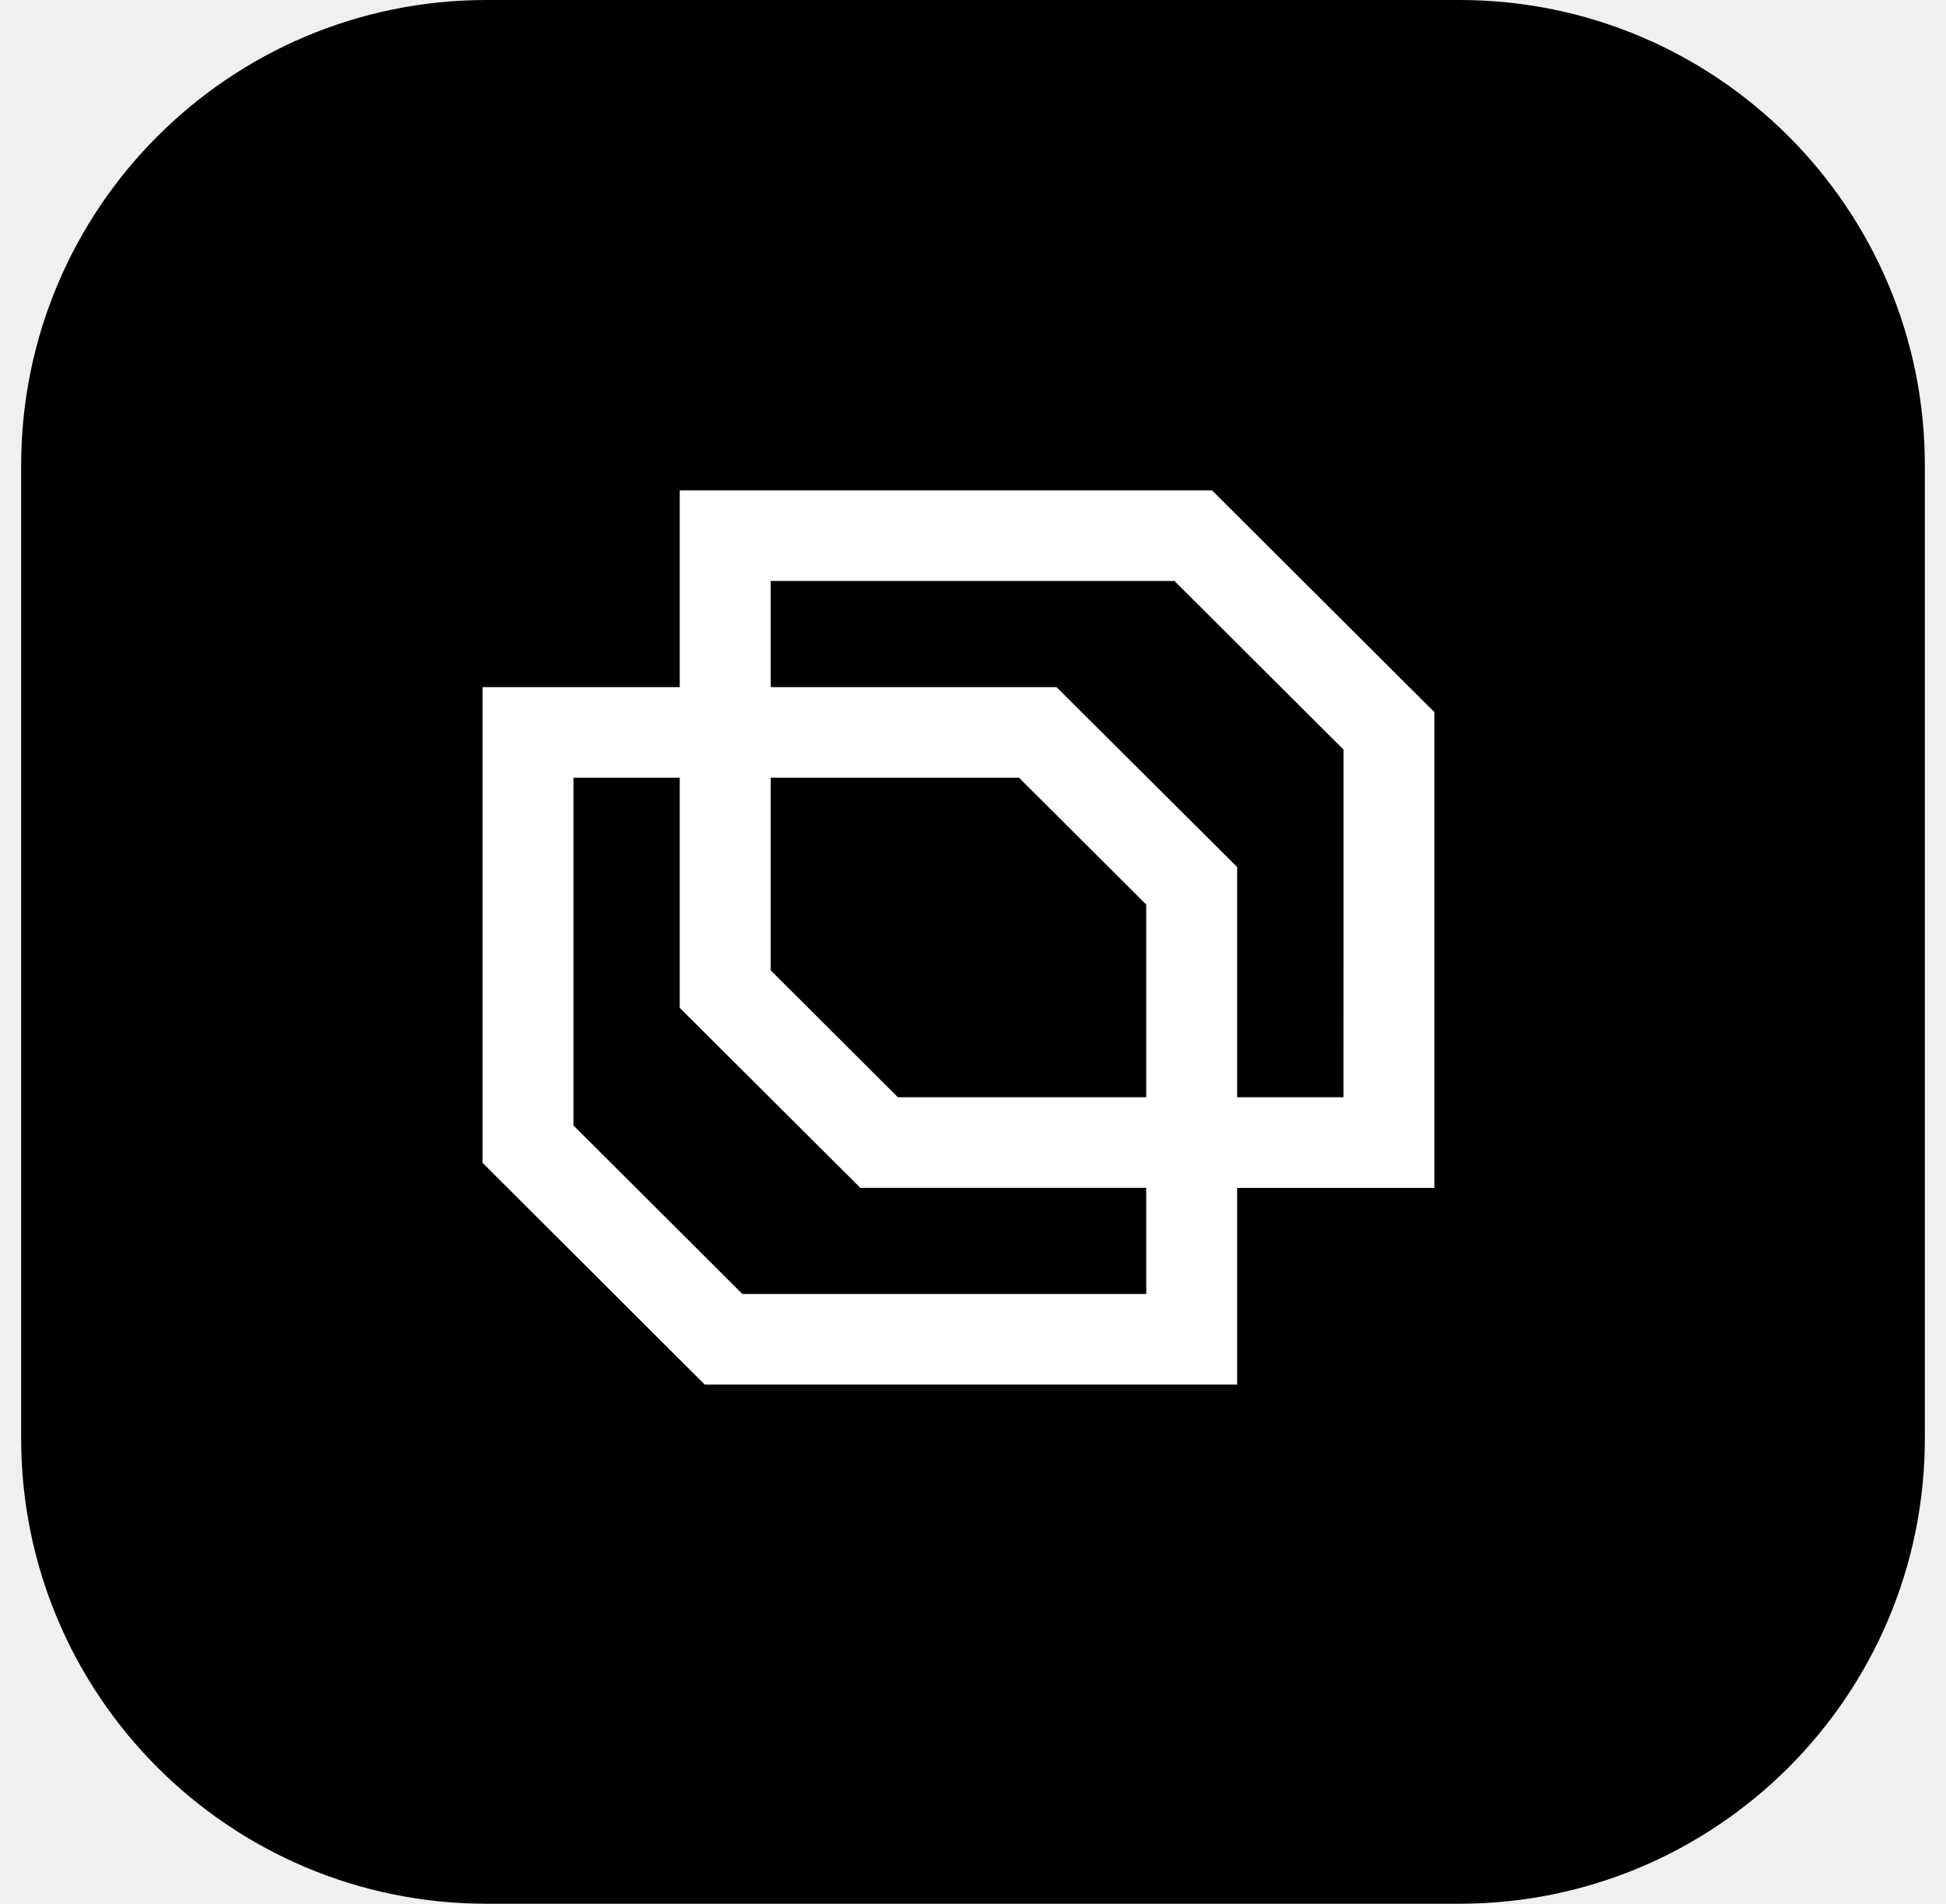
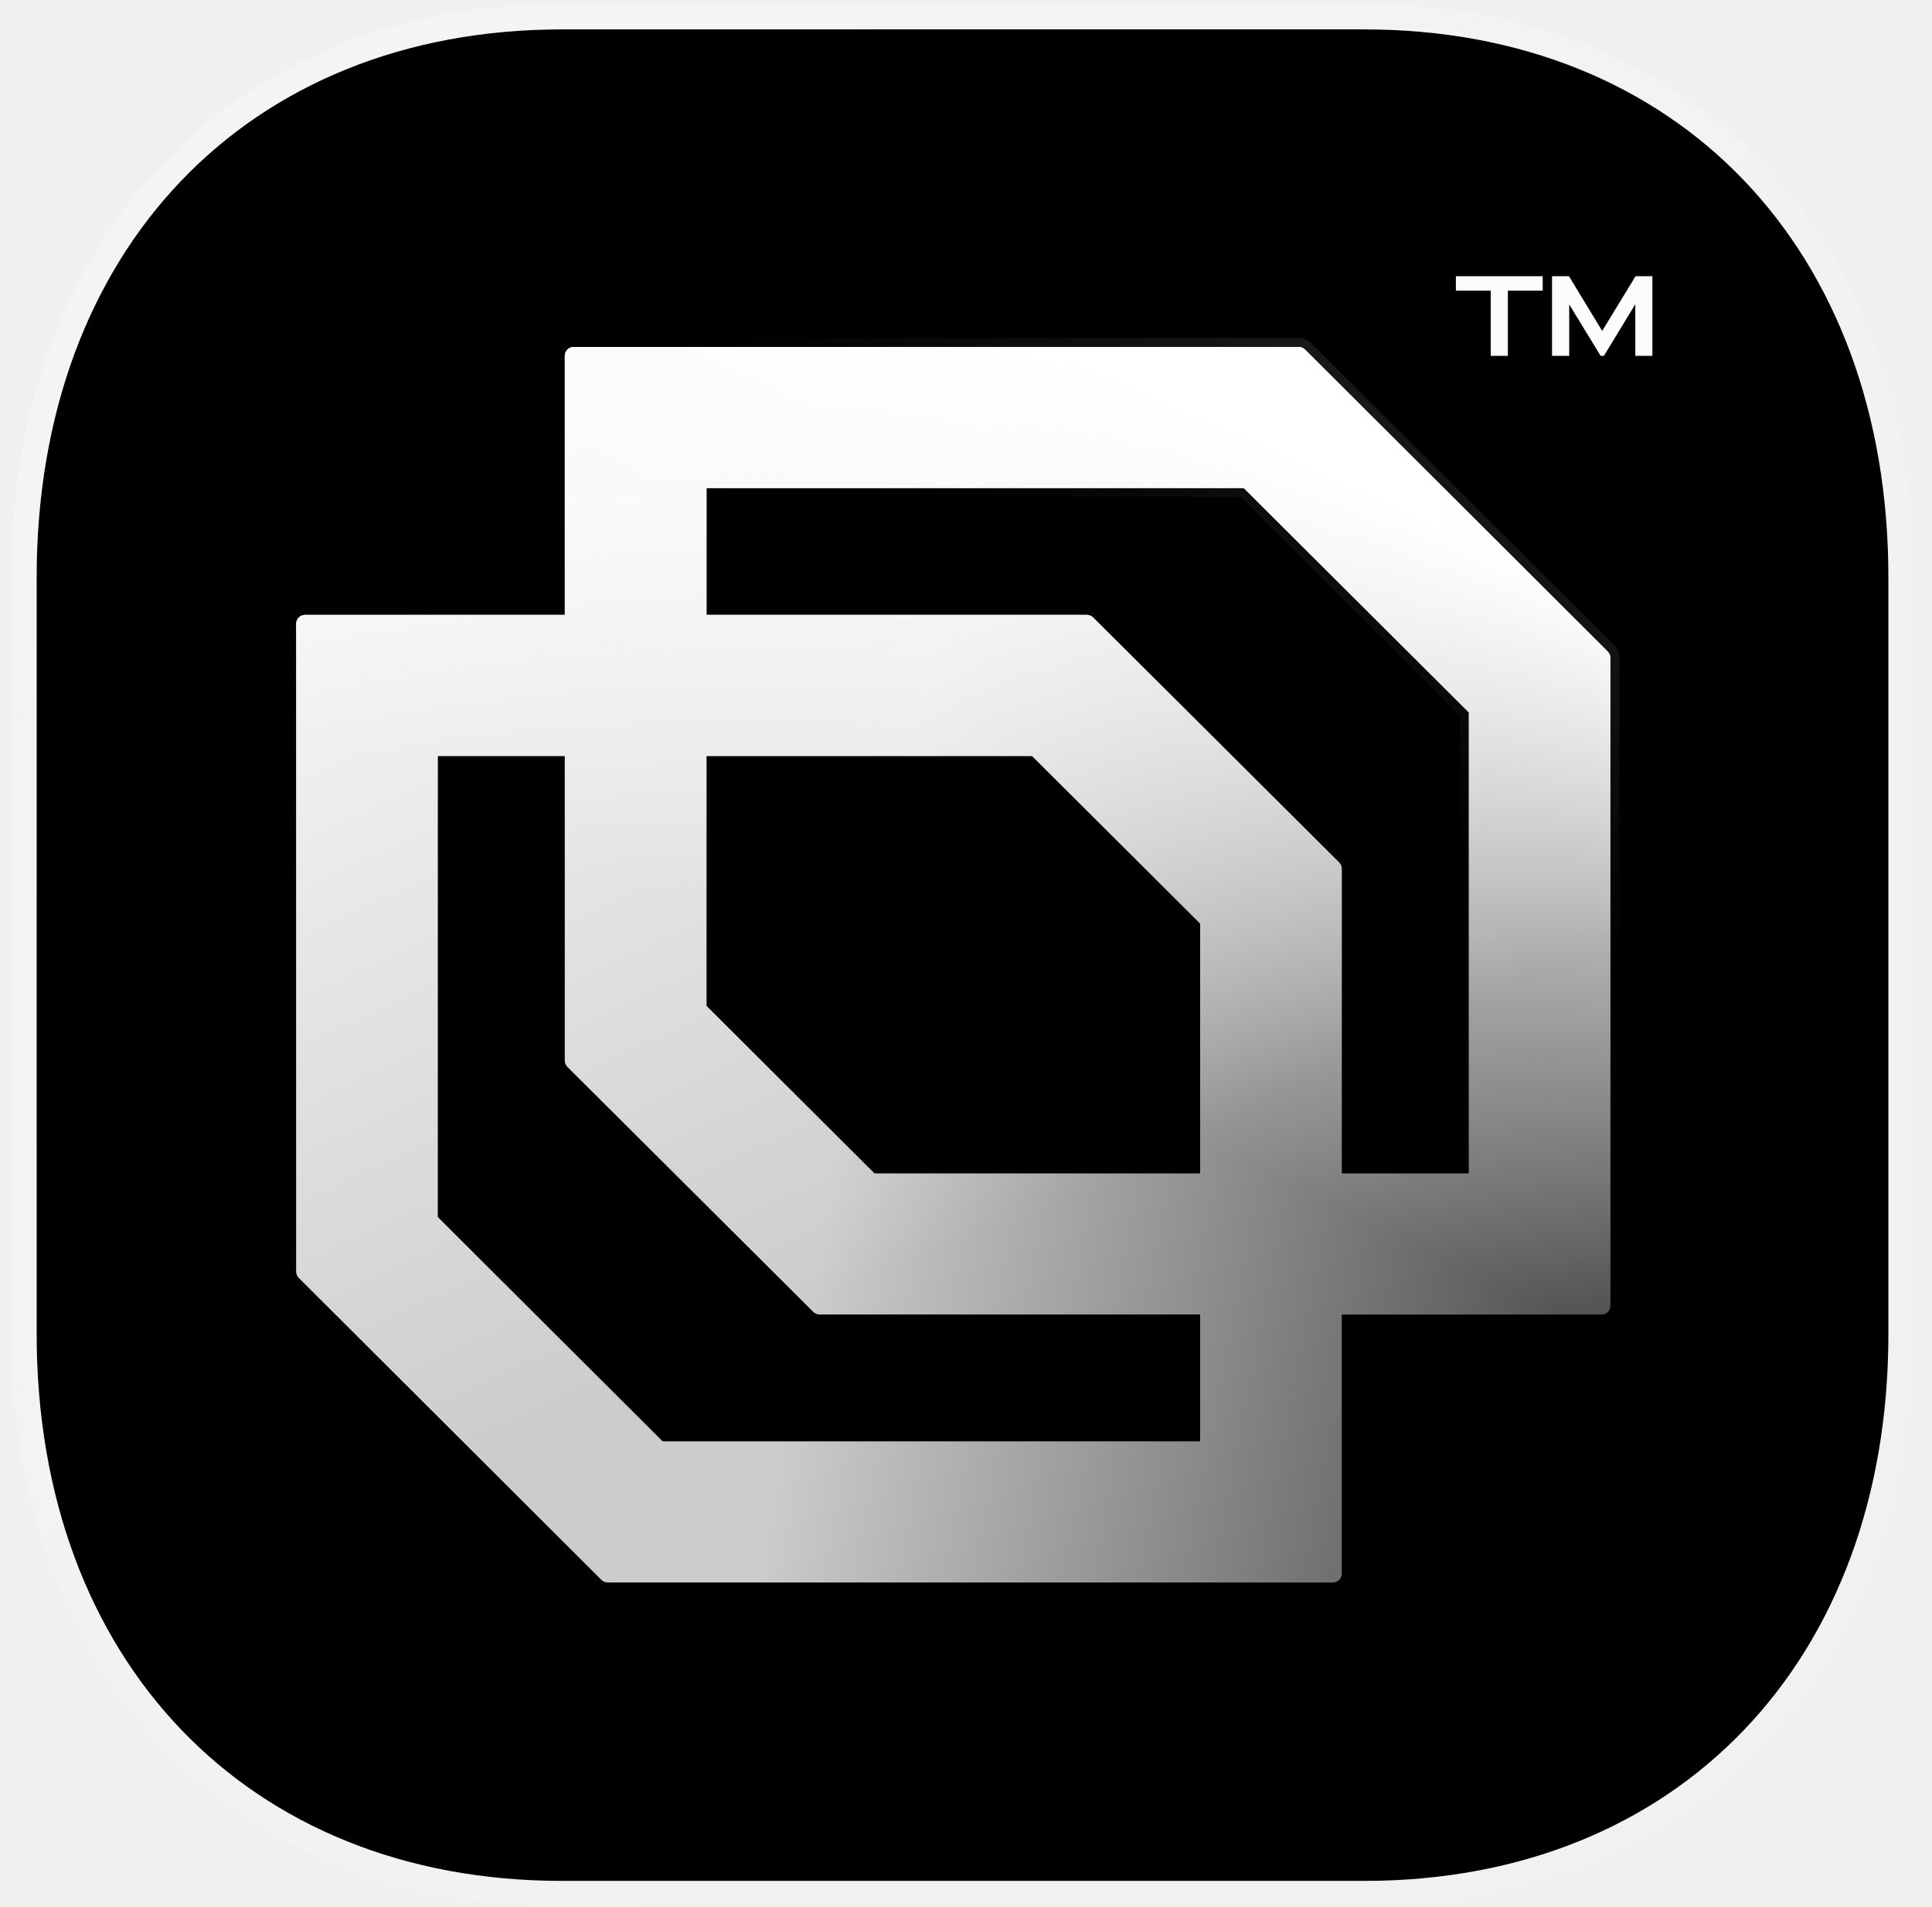
- <svg xmlns="http://www.w3.org/2000/svg" width="46" height="45" viewBox="0 0 46 45" fill="none">
-   <rect x="0.5" width="45" height="45" rx="11" fill="black" />
-   <path d="M28.651 11.592H16.068V16.242H11.406V27.486L16.658 32.728H29.244V28.078H33.906V16.833L28.651 11.592ZM27.095 25.937H21.225L18.219 22.938V18.383H24.087L27.095 21.382V25.937ZM27.095 30.587H17.548L13.555 26.603V18.383H16.068V23.824L20.335 28.077H27.095V30.587ZM31.757 25.937H29.244V20.494L24.974 16.242H18.219V13.732H27.761L31.758 17.718L31.757 25.937Z" fill="white" />
+ <svg xmlns="http://www.w3.org/2000/svg" width="76" height="75" viewBox="0 0 76 75" fill="none">
+   <g filter="url(#filter0_b_245_74)">
+     <mask id="path-1-outside-1_245_74" maskUnits="userSpaceOnUse" x="0.441" y="0.156" width="75" height="75" fill="black">
+       <rect fill="white" x="0.441" y="0.156" width="75" height="75" />
+       <path d="M53.67 1.156H22.092C9.745 1.156 1.441 9.825 1.441 22.718V52.475C1.441 65.332 9.745 74 22.092 74H53.67C66.017 74 74.285 65.332 74.285 52.475V22.718C74.285 9.825 66.017 1.156 53.67 1.156Z" />
+     </mask>
+     <path d="M53.67 1.156H22.092C9.745 1.156 1.441 9.825 1.441 22.718V52.475C1.441 65.332 9.745 74 22.092 74H53.67C66.017 74 74.285 65.332 74.285 52.475V22.718C74.285 9.825 66.017 1.156 53.67 1.156Z" fill="black" />
+     <path d="M53.67 2.156C54.223 2.156 54.67 1.709 54.67 1.156C54.67 0.604 54.223 0.156 53.67 0.156V2.156ZM53.67 0.156C53.118 0.156 52.67 0.604 52.67 1.156C52.67 1.709 53.118 2.156 53.67 2.156V0.156ZM53.67 0.156H22.092V2.156H53.67V0.156ZM22.092 0.156C15.676 0.156 10.242 2.414 6.414 6.41C2.59 10.403 0.441 16.055 0.441 22.718H2.441C2.441 16.488 4.444 11.359 7.859 7.794C11.27 4.233 16.162 2.156 22.092 2.156V0.156ZM0.441 22.718V52.475H2.441V22.718H0.441ZM0.441 52.475C0.441 59.121 2.591 64.763 6.415 68.751C10.242 72.743 15.676 75 22.092 75V73C16.162 73 11.27 70.924 7.858 67.367C4.444 63.806 2.441 58.686 2.441 52.475H0.441ZM22.092 75H53.67V73H22.092V75ZM53.67 75C60.087 75 65.512 72.742 69.331 68.75C73.145 64.762 75.285 59.12 75.285 52.475H73.285C73.285 58.687 71.291 63.807 67.885 67.368C64.483 70.924 59.601 73 53.67 73V75ZM75.285 52.475V22.718H73.285V52.475H75.285ZM75.285 22.718C75.285 16.056 73.146 10.404 69.331 6.411C65.512 2.414 60.087 0.156 53.67 0.156V2.156C59.601 2.156 64.483 4.232 67.885 7.793C71.29 11.357 73.285 16.487 73.285 22.718H75.285Z" fill="url(#paint0_linear_245_74)" mask="url(#path-1-outside-1_245_74)" />
+   </g>
+   <path d="M51.336 13.752C51.27 13.687 51.181 13.65 51.089 13.65H22.568C22.374 13.65 22.218 13.807 22.218 14V24.191H12C11.807 24.191 11.65 24.347 11.65 24.541V50.028C11.65 50.121 11.687 50.21 11.753 50.276L23.657 62.157C23.723 62.222 23.812 62.259 23.905 62.259H52.432C52.626 62.259 52.782 62.102 52.782 61.909V51.719H63C63.193 51.719 63.35 51.562 63.35 51.369V25.881C63.35 25.788 63.313 25.699 63.247 25.633L51.336 13.752ZM17.22 47.88V29.744H22.218V41.726C22.218 41.819 22.255 41.908 22.32 41.974L31.992 51.614C32.058 51.68 32.147 51.716 32.239 51.716H47.21V56.706H26.066L17.22 47.88ZM57.78 28.031L57.778 46.165H52.782V34.178C52.782 34.085 52.745 33.996 52.679 33.93L43.001 24.293C42.935 24.227 42.846 24.191 42.754 24.191H27.792V19.201H48.927L57.78 28.031ZM47.21 46.165H34.401L27.792 39.574V29.744H40.599L47.21 36.335V46.165Z" fill="url(#paint1_linear_245_74)" />
+   <path d="M51.336 13.752C51.27 13.687 51.181 13.65 51.089 13.65H22.568C22.374 13.65 22.218 13.807 22.218 14V24.191H12C11.807 24.191 11.65 24.347 11.65 24.541V50.028C11.65 50.121 11.687 50.21 11.753 50.276L23.657 62.157C23.723 62.222 23.812 62.259 23.905 62.259H52.432C52.626 62.259 52.782 62.102 52.782 61.909V51.719H63C63.193 51.719 63.35 51.562 63.35 51.369V25.881C63.35 25.788 63.313 25.699 63.247 25.633L51.336 13.752ZM17.22 47.88V29.744H22.218V41.726C22.218 41.819 22.255 41.908 22.32 41.974L31.992 51.614C32.058 51.68 32.147 51.716 32.239 51.716H47.21V56.706H26.066L17.22 47.88ZM57.78 28.031L57.778 46.165H52.782V34.178C52.782 34.085 52.745 33.996 52.679 33.93L43.001 24.293C42.935 24.227 42.846 24.191 42.754 24.191H27.792V19.201H48.927L57.78 28.031ZM47.21 46.165H34.401L27.792 39.574V29.744H40.599L47.21 36.335V46.165Z" fill="url(#paint2_linear_245_74)" fill-opacity="0.8" />
+   <path d="M51.336 13.752C51.27 13.687 51.181 13.65 51.089 13.65H22.568C22.374 13.65 22.218 13.807 22.218 14V24.191H12C11.807 24.191 11.65 24.347 11.65 24.541V50.028C11.65 50.121 11.687 50.21 11.753 50.276L23.657 62.157C23.723 62.222 23.812 62.259 23.905 62.259H52.432C52.626 62.259 52.782 62.102 52.782 61.909V51.719H63C63.193 51.719 63.35 51.562 63.35 51.369V25.881C63.35 25.788 63.313 25.699 63.247 25.633L51.336 13.752ZM17.22 47.88V29.744H22.218V41.726C22.218 41.819 22.255 41.908 22.32 41.974L31.992 51.614C32.058 51.68 32.147 51.716 32.239 51.716H47.21V56.706H26.066L17.22 47.88ZM57.78 28.031L57.778 46.165H52.782V34.178C52.782 34.085 52.745 33.996 52.679 33.93L43.001 24.293C42.935 24.227 42.846 24.191 42.754 24.191H27.792V19.201H48.927L57.78 28.031ZM47.21 46.165H34.401L27.792 39.574V29.744H40.599L47.21 36.335V46.165Z" fill="url(#paint3_linear_245_74)" fill-opacity="0.8" />
+   <path d="M51.336 13.752C51.27 13.687 51.181 13.65 51.089 13.65H22.568C22.374 13.65 22.218 13.807 22.218 14V24.191H12C11.807 24.191 11.65 24.347 11.65 24.541V50.028C11.65 50.121 11.687 50.21 11.753 50.276L23.657 62.157C23.723 62.222 23.812 62.259 23.905 62.259H52.432C52.626 62.259 52.782 62.102 52.782 61.909V51.719H63C63.193 51.719 63.35 51.562 63.35 51.369V25.881C63.35 25.788 63.313 25.699 63.247 25.633L51.336 13.752ZM17.22 47.88V29.744H22.218V41.726C22.218 41.819 22.255 41.908 22.32 41.974L31.992 51.614C32.058 51.68 32.147 51.716 32.239 51.716H47.21V56.706H26.066L17.22 47.88ZM57.78 28.031L57.778 46.165H52.782V34.178C52.782 34.085 52.745 33.996 52.679 33.93L43.001 24.293C42.935 24.227 42.846 24.191 42.754 24.191H27.792V19.201H48.927L57.78 28.031ZM47.21 46.165H34.401L27.792 39.574V29.744H40.599L47.21 36.335V46.165Z" stroke="url(#paint4_linear_245_74)" stroke-width="0.7" stroke-linejoin="round" />
+   <path d="M61.729 14H61.053V10.867H61.72L63.026 13.02L64.338 10.867H65V14H64.329V11.968L63.094 14H62.964L61.729 11.977V14Z" fill="#FCFCFF" />
+   <path d="M59.316 14H58.641V11.436H57.271V10.867H60.686V11.436H59.316V14Z" fill="#FCFCFF" />
+   <defs>
+     <filter id="filter0_b_245_74" x="-23.559" y="-23.844" width="122.844" height="122.844" filterUnits="userSpaceOnUse" color-interpolation-filters="sRGB">
+       <feFlood flood-opacity="0" result="BackgroundImageFix" />
+       <feGaussianBlur in="BackgroundImageFix" stdDeviation="12" />
+       <feComposite in2="SourceAlpha" operator="in" result="effect1_backgroundBlur_245_74" />
+       <feBlend mode="normal" in="SourceGraphic" in2="effect1_backgroundBlur_245_74" result="shape" />
+     </filter>
+     <linearGradient id="paint0_linear_245_74" x1="13.037" y1="9.643" x2="59.504" y2="67.193" gradientUnits="userSpaceOnUse">
+       <stop stop-color="white" stop-opacity="0.25" />
+       <stop offset="1" stop-color="white" stop-opacity="0.06" />
+     </linearGradient>
+     <linearGradient id="paint1_linear_245_74" x1="50.358" y1="17.766" x2="39.293" y2="41.282" gradientUnits="userSpaceOnUse">
+       <stop stop-color="#FDFDFF" />
+       <stop offset="1" stop-color="#FDFDFF" stop-opacity="0" />
+     </linearGradient>
+     <linearGradient id="paint2_linear_245_74" x1="28.852" y1="17.217" x2="42.446" y2="46.605" gradientUnits="userSpaceOnUse">
+       <stop stop-color="white" />
+       <stop offset="1" stop-color="white" stop-opacity="0" />
+     </linearGradient>
+     <linearGradient id="paint3_linear_245_74" x1="30.503" y1="57.809" x2="79.385" y2="67.21" gradientUnits="userSpaceOnUse">
+       <stop stop-color="white" />
+       <stop offset="1" stop-color="white" stop-opacity="0" />
+     </linearGradient>
+     <linearGradient id="paint4_linear_245_74" x1="75.475" y1="13.935" x2="60.115" y2="35.828" gradientUnits="userSpaceOnUse">
+       <stop stop-color="white" stop-opacity="0.19" />
+       <stop offset="1" stop-color="white" stop-opacity="0" />
+       <stop offset="1" stop-color="white" stop-opacity="0" />
+     </linearGradient>
+   </defs>
</svg>
